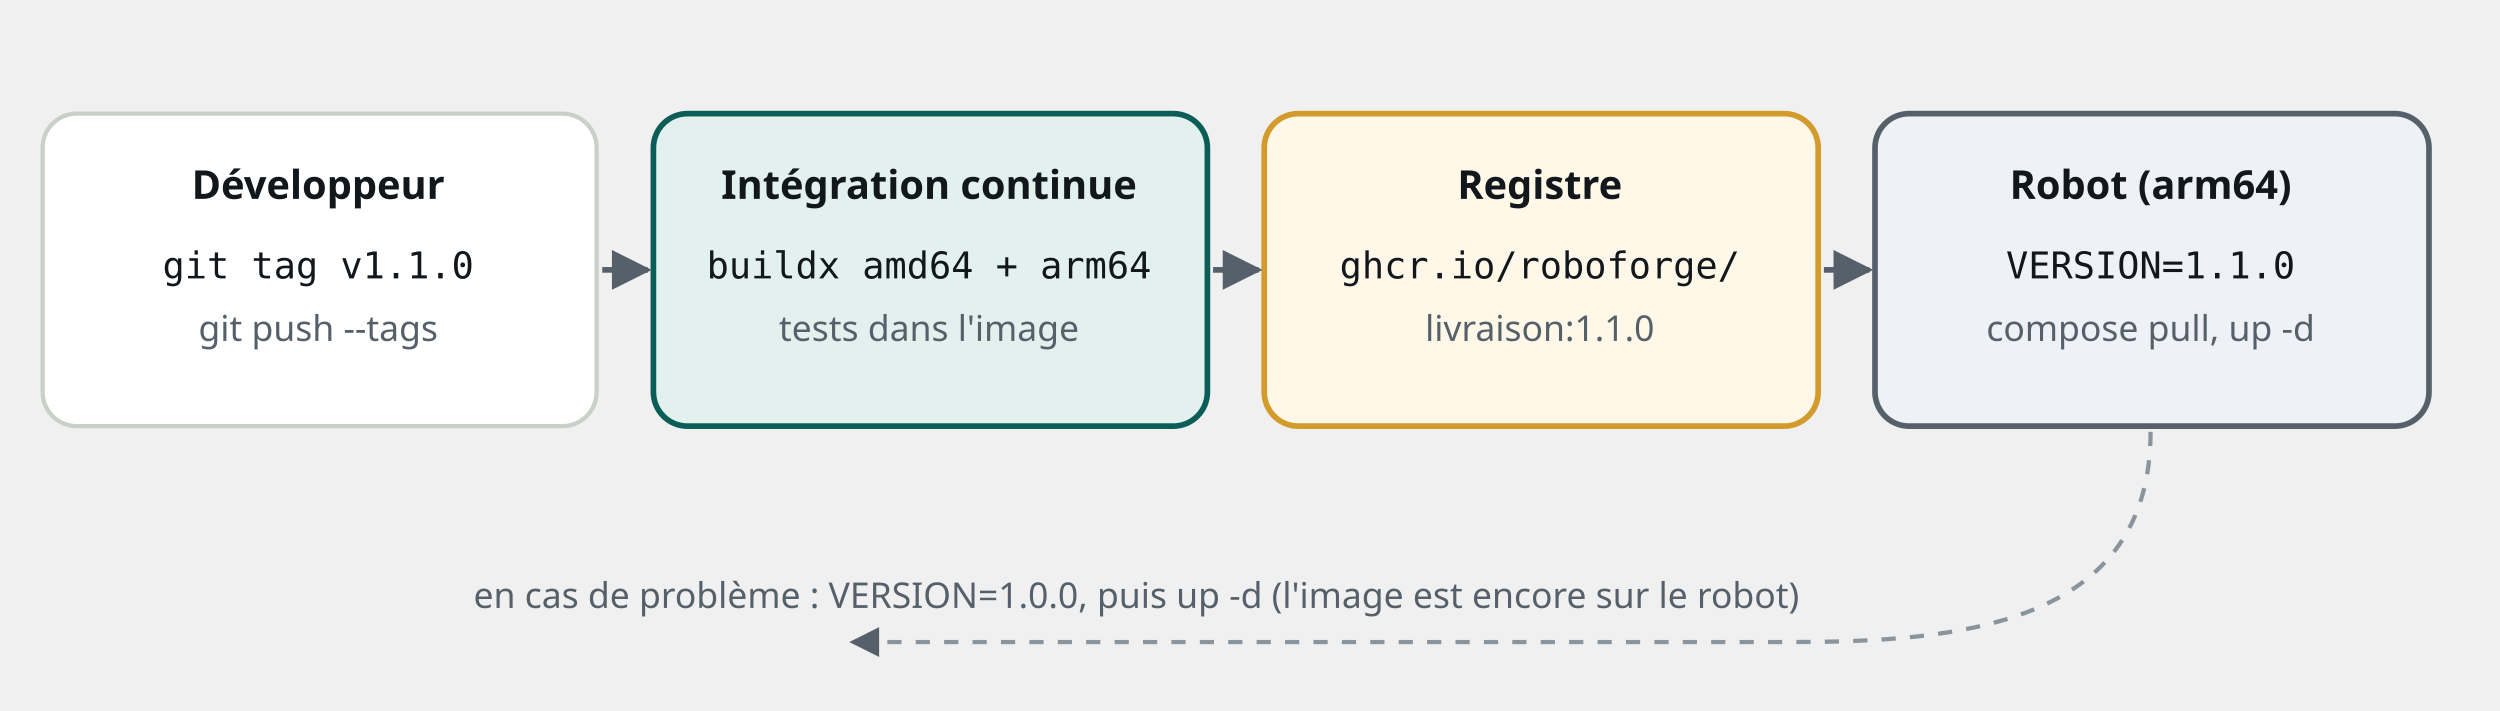
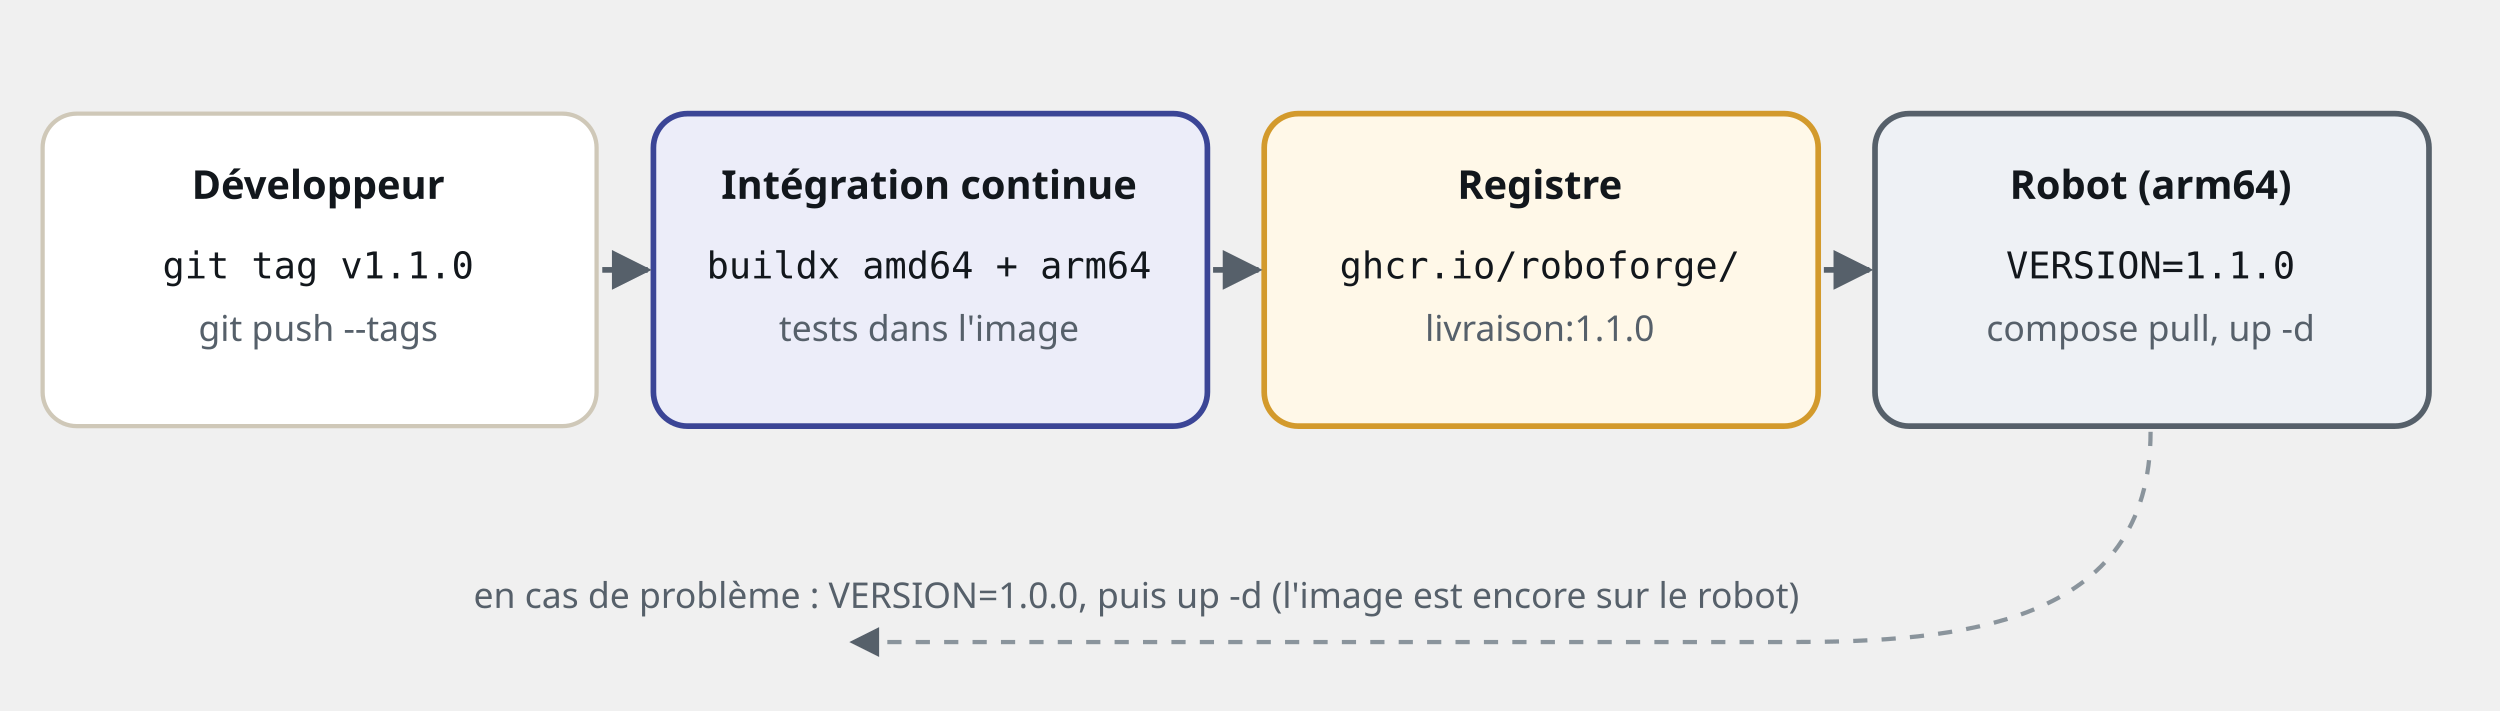
<svg xmlns="http://www.w3.org/2000/svg" viewBox="0 0 880 250" role="img" aria-labelledby="t d">
  <style>
- .fond { fill: #fbfbf9; stroke: #c9cfc9; stroke-width: 1.5; }
- .grille { stroke: #e7eae6; stroke-width: 1; }
- .boite { fill: #ffffff; stroke: #c9cfc9; stroke-width: 1.5; }
- .calcul { fill: #e3f1ee; stroke: #0b5e57; stroke-width: 2; }
+ .fond { fill: #fbfaf6; stroke: #cfc8b8; stroke-width: 1.5; }
+ .grille { stroke: #ece8de; stroke-width: 1; }
+ .boite { fill: #ffffff; stroke: #cfc8b8; stroke-width: 1.5; }
+ .calcul { fill: #ecedf9; stroke: #3b4596; stroke-width: 2; }
.capteur { fill: #fff8e8; stroke: #d39a2c; stroke-width: 2; }
.actionneur { fill: #eef1f5; stroke: #56606a; stroke-width: 2; }
- .robot { fill: #e3f1ee; stroke: #0b5e57; stroke-width: 2; }
+ .robot { fill: #ecedf9; stroke: #3b4596; stroke-width: 2; }
.roue { fill: #12171c; }
.roulette { fill: #ffffff; stroke: #12171c; stroke-width: 1.5; }
- .nez { fill: #0b5e57; }
+ .nez { fill: #3b4596; }
.ax-x { stroke: #d64545; stroke-width: 3; fill: none; } .ax-y { stroke: #2f9e44; stroke-width: 3; fill: none; }
.px { fill: #d64545; } .py { fill: #2f9e44; }
.trait { stroke: #56606a; stroke-width: 2; fill: none; }
.tirets { stroke: #8a949c; stroke-width: 1.5; stroke-dasharray: 5 5; fill: none; }
.trajet { stroke: #d39a2c; stroke-width: 3; fill: none; stroke-linecap: round; }
.trajet-pointe { fill: #d39a2c; }
- .vitesse { stroke: #0b5e57; stroke-width: 3; fill: none; }
- .vitesse-pointe { fill: #0b5e57; }
+ .vitesse { stroke: #3b4596; stroke-width: 3; fill: none; }
+ .vitesse-pointe { fill: #3b4596; }
.pointe { fill: #56606a; }
.cir { fill: #d39a2c; }
.t { fill: #12171c; font: 400 14px "IBM Plex Sans", system-ui, sans-serif; }
.t-gras { fill: #12171c; font: 600 14px "IBM Plex Sans", system-ui, sans-serif; }
.t-titre { fill: #12171c; font: 600 16px "IBM Plex Sans", system-ui, sans-serif; }
.t-petit { fill: #56606a; font: 400 12.5px "IBM Plex Sans", system-ui, sans-serif; }
.t-sur { fill: #56606a; font: 600 12px "IBM Plex Sans", system-ui, sans-serif; letter-spacing: 0.08em; }
.t-math { fill: #12171c; font: italic 500 15px "IBM Plex Serif", Georgia, serif; }
.t-code { fill: #12171c; font: 500 13px "JetBrains Mono", "DejaVu Sans Mono", monospace; }
- .t-accent { fill: #0b5e57; font: 600 13px "IBM Plex Sans", system-ui, sans-serif; }
+ .t-accent { fill: #3b4596; font: 600 13px "IBM Plex Sans", system-ui, sans-serif; }
.t-ambre { fill: #8a5d10; font: 600 13px "IBM Plex Sans", system-ui, sans-serif; }
.t-x { fill: #d64545; font: 600 13px "JetBrains Mono", monospace; } .t-y { fill: #2f9e44; font: 600 13px "JetBrains Mono", monospace; }
- .badge { fill: #0b5e57; } .t-badge { fill: #ffffff; font: 600 12px "IBM Plex Sans", system-ui, sans-serif; }
- .sep { stroke: #e2e5e1; stroke-width: 1.5; }
+ .badge { fill: #3b4596; } .t-badge { fill: #ffffff; font: 600 12px "IBM Plex Sans", system-ui, sans-serif; }
+ .sep { stroke: #e7e2d6; stroke-width: 1.5; }
@media (prefers-color-scheme: dark) {
-   .fond { fill: #0f161d; stroke: #34424f; } .grille { stroke: #1b2630; }
-   .boite { fill: #121a22; stroke: #34424f; }
-   .calcul, .robot { fill: #12302d; stroke: #4fb3a7; }
+   .fond { fill: #101114; stroke: #3a3b42; } .grille { stroke: #1f2026; }
+   .boite { fill: #16171b; stroke: #3a3b42; }
+   .calcul, .robot { fill: #1d2140; stroke: #9aa4f0; }
  .capteur { fill: #2a2212; stroke: #f2b544; }
-   .actionneur { fill: #1a222b; stroke: #8a99a8; }
-   .roue { fill: #c9d3dc; } .roulette { fill: #121a22; stroke: #c9d3dc; } .nez { fill: #4fb3a7; }
+   .actionneur { fill: #1c1d22; stroke: #9a9aa3; }
+   .roue { fill: #c9c9cf; } .roulette { fill: #16171b; stroke: #c9c9cf; } .nez { fill: #9aa4f0; }
  .ax-x { stroke: #ff6b6b; } .ax-y { stroke: #51cf66; } .px, .t-x { fill: #ff6b6b; } .py, .t-y { fill: #51cf66; }
-   .trait { stroke: #8a99a8; } .tirets { stroke: #5d6b78; } .pointe { fill: #8a99a8; }
+   .trait { stroke: #9a9aa3; } .tirets { stroke: #62636b; } .pointe { fill: #9a9aa3; }
  .trajet { stroke: #f2b544; } .trajet-pointe, .cir { fill: #f2b544; }
-   .vitesse { stroke: #4fb3a7; } .vitesse-pointe { fill: #4fb3a7; }
-   .t, .t-gras, .t-titre, .t-math, .t-code { fill: #e3e8ee; }
-   .t-petit, .t-sur { fill: #8a99a8; } .t-accent { fill: #4fb3a7; } .t-ambre { fill: #f2b544; }
-   .badge { fill: #4fb3a7; } .t-badge { fill: #0b1015; } .sep { stroke: #22303c; }
+   .vitesse { stroke: #9aa4f0; } .vitesse-pointe { fill: #9aa4f0; }
+   .t, .t-gras, .t-titre, .t-math, .t-code { fill: #f4f1ea; }
+   .t-petit, .t-sur { fill: #9a9aa3; } .t-accent { fill: #9aa4f0; } .t-ambre { fill: #f2b544; }
+   .badge { fill: #9aa4f0; } .t-badge { fill: #0b0b0d; } .sep { stroke: #26272d; }
}
</style>
  <defs>
    <marker id="m-trait" viewBox="0 0 10 10" refX="9" refY="5" markerWidth="7" markerHeight="7" orient="auto-start-reverse">
      <path class="pointe" d="M0 0 L10 5 L0 10 z" />
    </marker>
    <marker id="m-trajet" viewBox="0 0 10 10" refX="8" refY="5" markerWidth="6" markerHeight="6" orient="auto">
      <path class="trajet-pointe" d="M0 0 L10 5 L0 10 z" />
    </marker>
    <marker id="m-vitesse" viewBox="0 0 10 10" refX="8" refY="5" markerWidth="6" markerHeight="6" orient="auto">
      <path class="vitesse-pointe" d="M0 0 L10 5 L0 10 z" />
    </marker>
    <marker id="m-x" viewBox="0 0 10 10" refX="8" refY="5" markerWidth="5" markerHeight="5" orient="auto">
      <path class="px" d="M0 0 L10 5 L0 10 z" />
    </marker>
    <marker id="m-y" viewBox="0 0 10 10" refX="8" refY="5" markerWidth="5" markerHeight="5" orient="auto">
      <path class="py" d="M0 0 L10 5 L0 10 z" />
    </marker>
  </defs>
  <rect class="boite" x="15.0" y="40.0" width="195.0" height="110.0" rx="12" />
  <text class="t-gras" x="112.0" y="70.0" text-anchor="middle">Développeur</text>
  <text class="t-code" x="112.0" y="98.0" text-anchor="middle">git tag v1.1.0</text>
  <text class="t-petit" x="112.0" y="120.0" text-anchor="middle">git push --tags</text>
  <rect class="calcul" x="230.0" y="40.0" width="195.0" height="110.0" rx="12" />
  <text class="t-gras" x="327.0" y="70.0" text-anchor="middle">Intégration continue</text>
  <text class="t-code" x="327.0" y="98.0" text-anchor="middle">buildx amd64 + arm64</text>
  <text class="t-petit" x="327.0" y="120.0" text-anchor="middle">tests dans l'image</text>
  <rect class="capteur" x="445.0" y="40.0" width="195.0" height="110.0" rx="12" />
  <text class="t-gras" x="542.0" y="70.0" text-anchor="middle">Registre</text>
  <text class="t-code" x="542.0" y="98.0" text-anchor="middle">ghcr.io/roboforge/</text>
  <text class="t-petit" x="542.0" y="120.0" text-anchor="middle">livraison:1.1.0</text>
  <rect class="actionneur" x="660.0" y="40.0" width="195.0" height="110.0" rx="12" />
  <text class="t-gras" x="757.0" y="70.0" text-anchor="middle">Robot (arm64)</text>
  <text class="t-code" x="757.0" y="98.0" text-anchor="middle">VERSION=1.1.0</text>
  <text class="t-petit" x="757.0" y="120.0" text-anchor="middle">compose pull, up -d</text>
  <line class="trait" x1="212.0" y1="95.0" x2="228.0" y2="95.0" marker-end="url(#m-trait)" />
  <line class="trait" x1="427.0" y1="95.0" x2="443.0" y2="95.0" marker-end="url(#m-trait)" />
  <line class="trait" x1="642.0" y1="95.0" x2="658.0" y2="95.0" marker-end="url(#m-trait)" />
  <path class="tirets" d="M757 152 C 757 220, 690 226, 630 226 L 300 226" marker-end="url(#m-trait)" />
  <text class="t-petit" x="400.0" y="214.0" text-anchor="middle">en cas de problème : VERSION=1.0.0, puis up -d (l'image est encore sur le robot)</text>
</svg>
